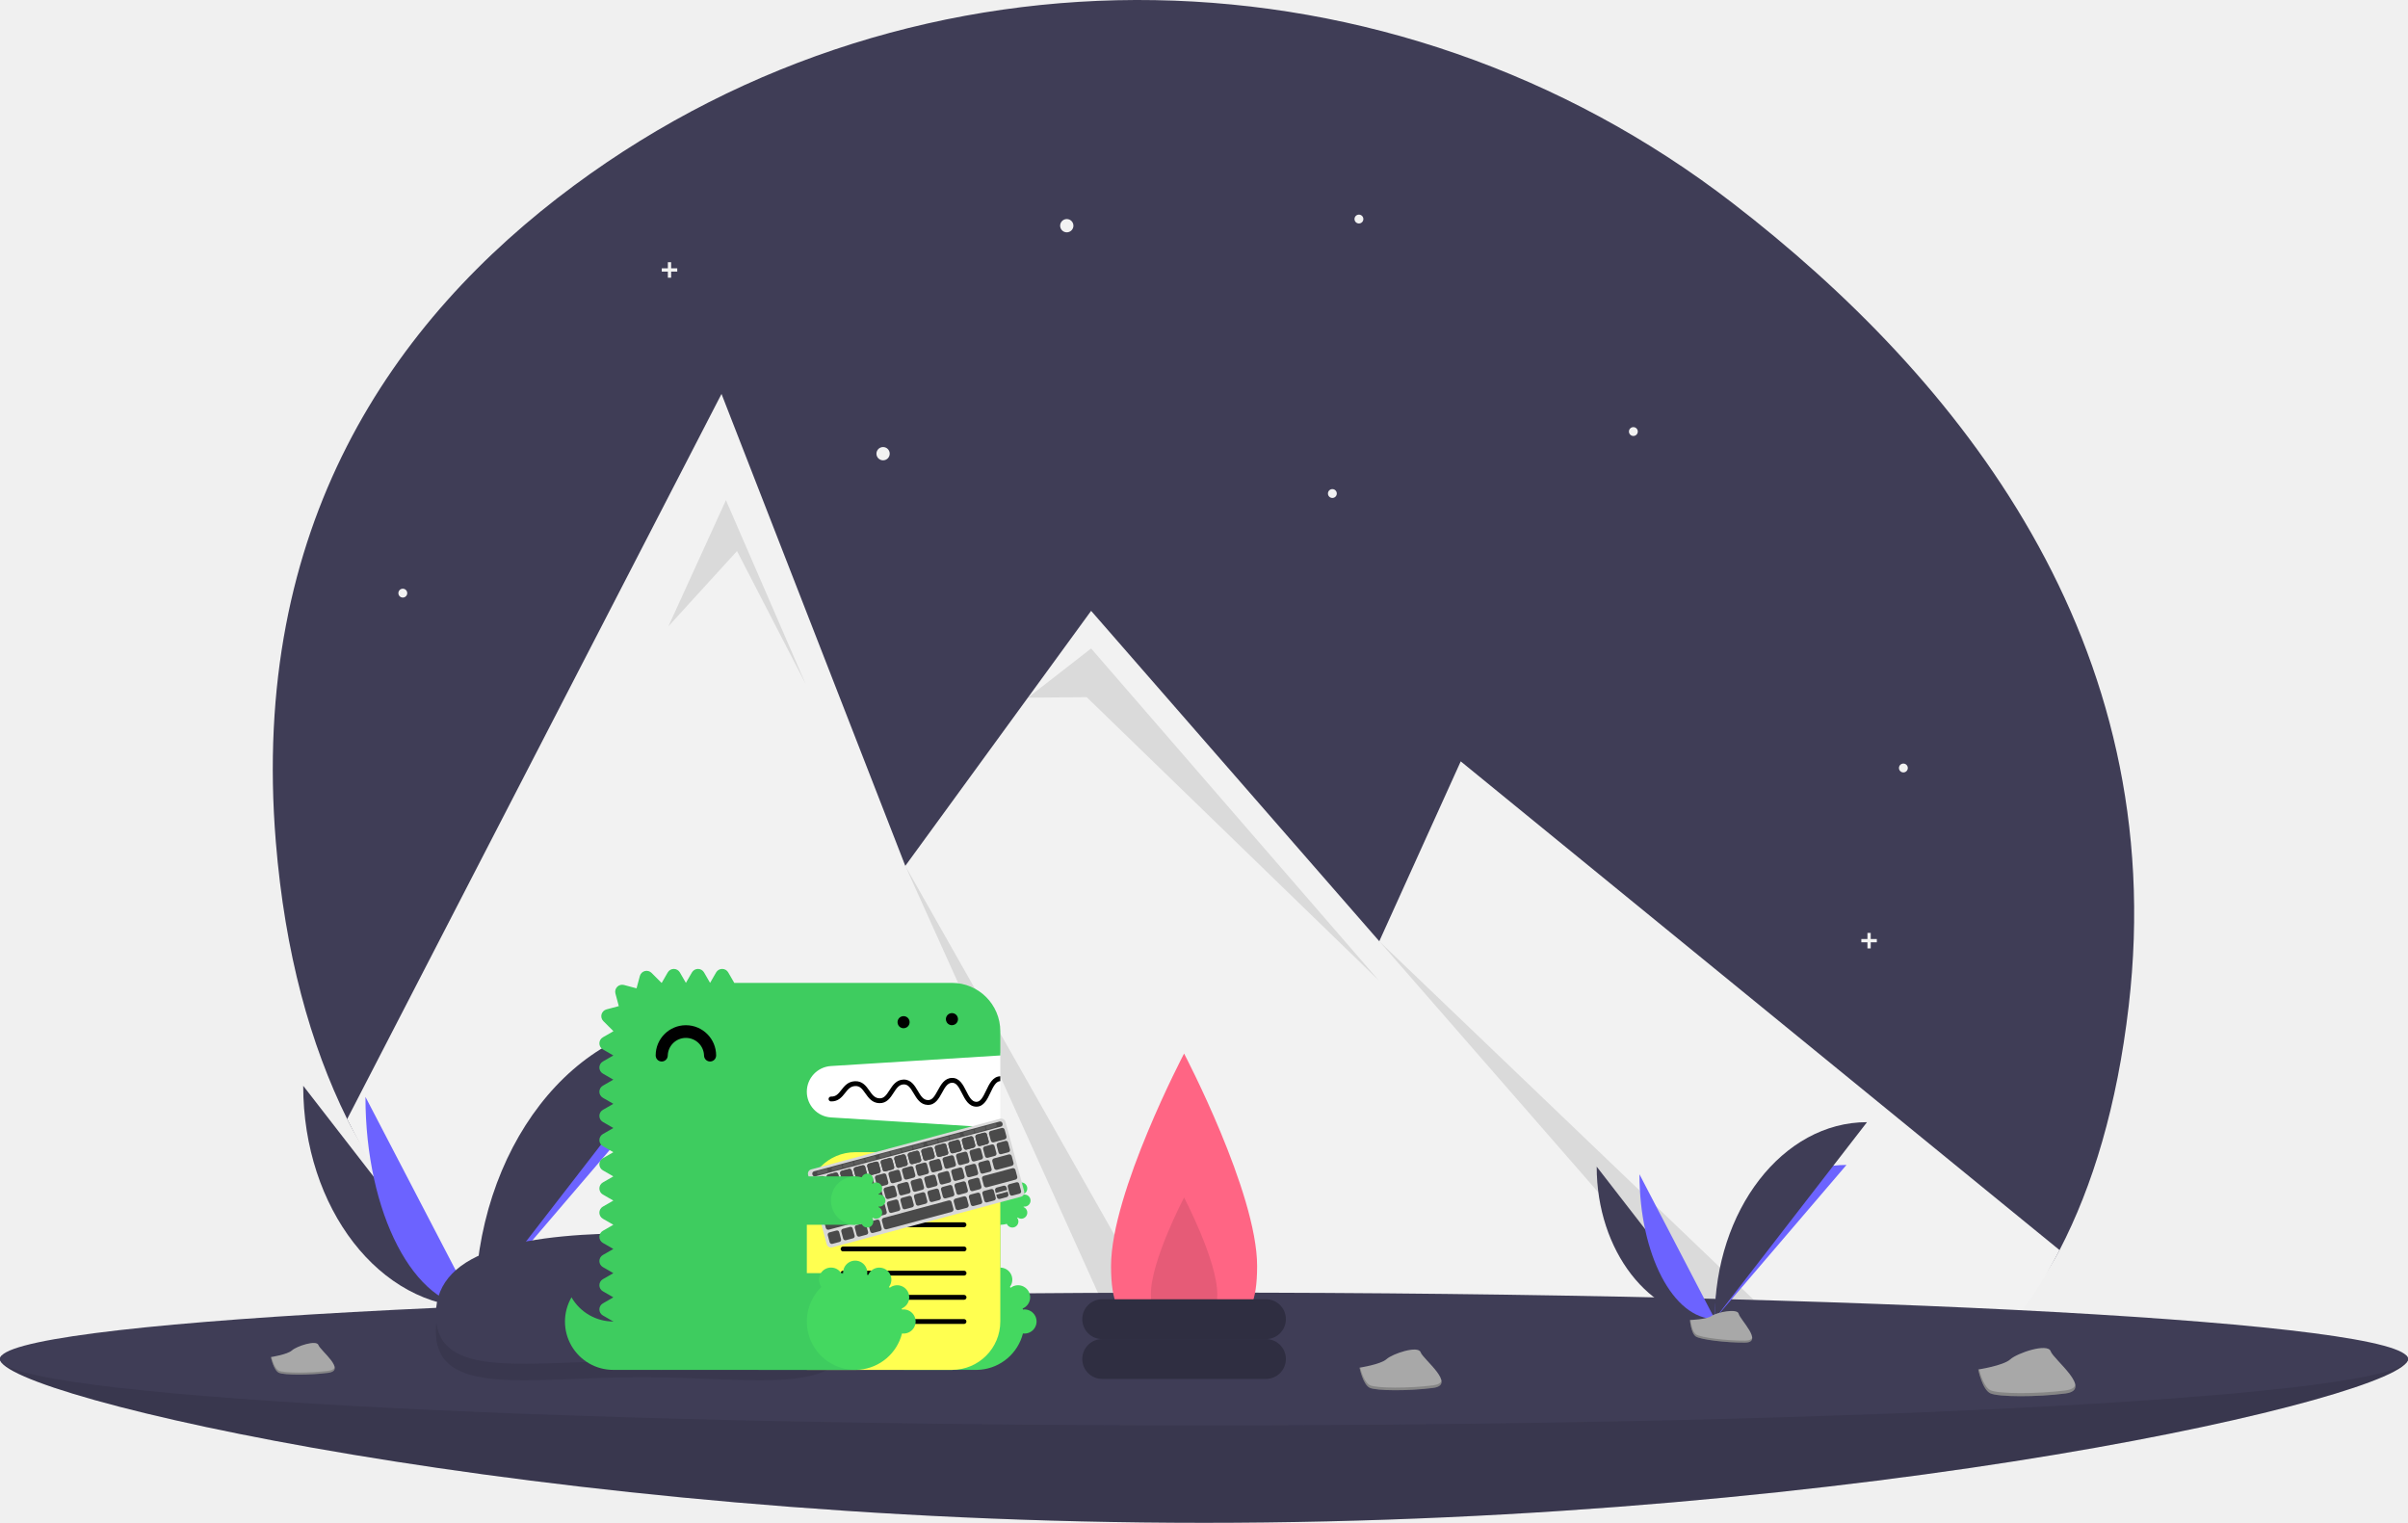
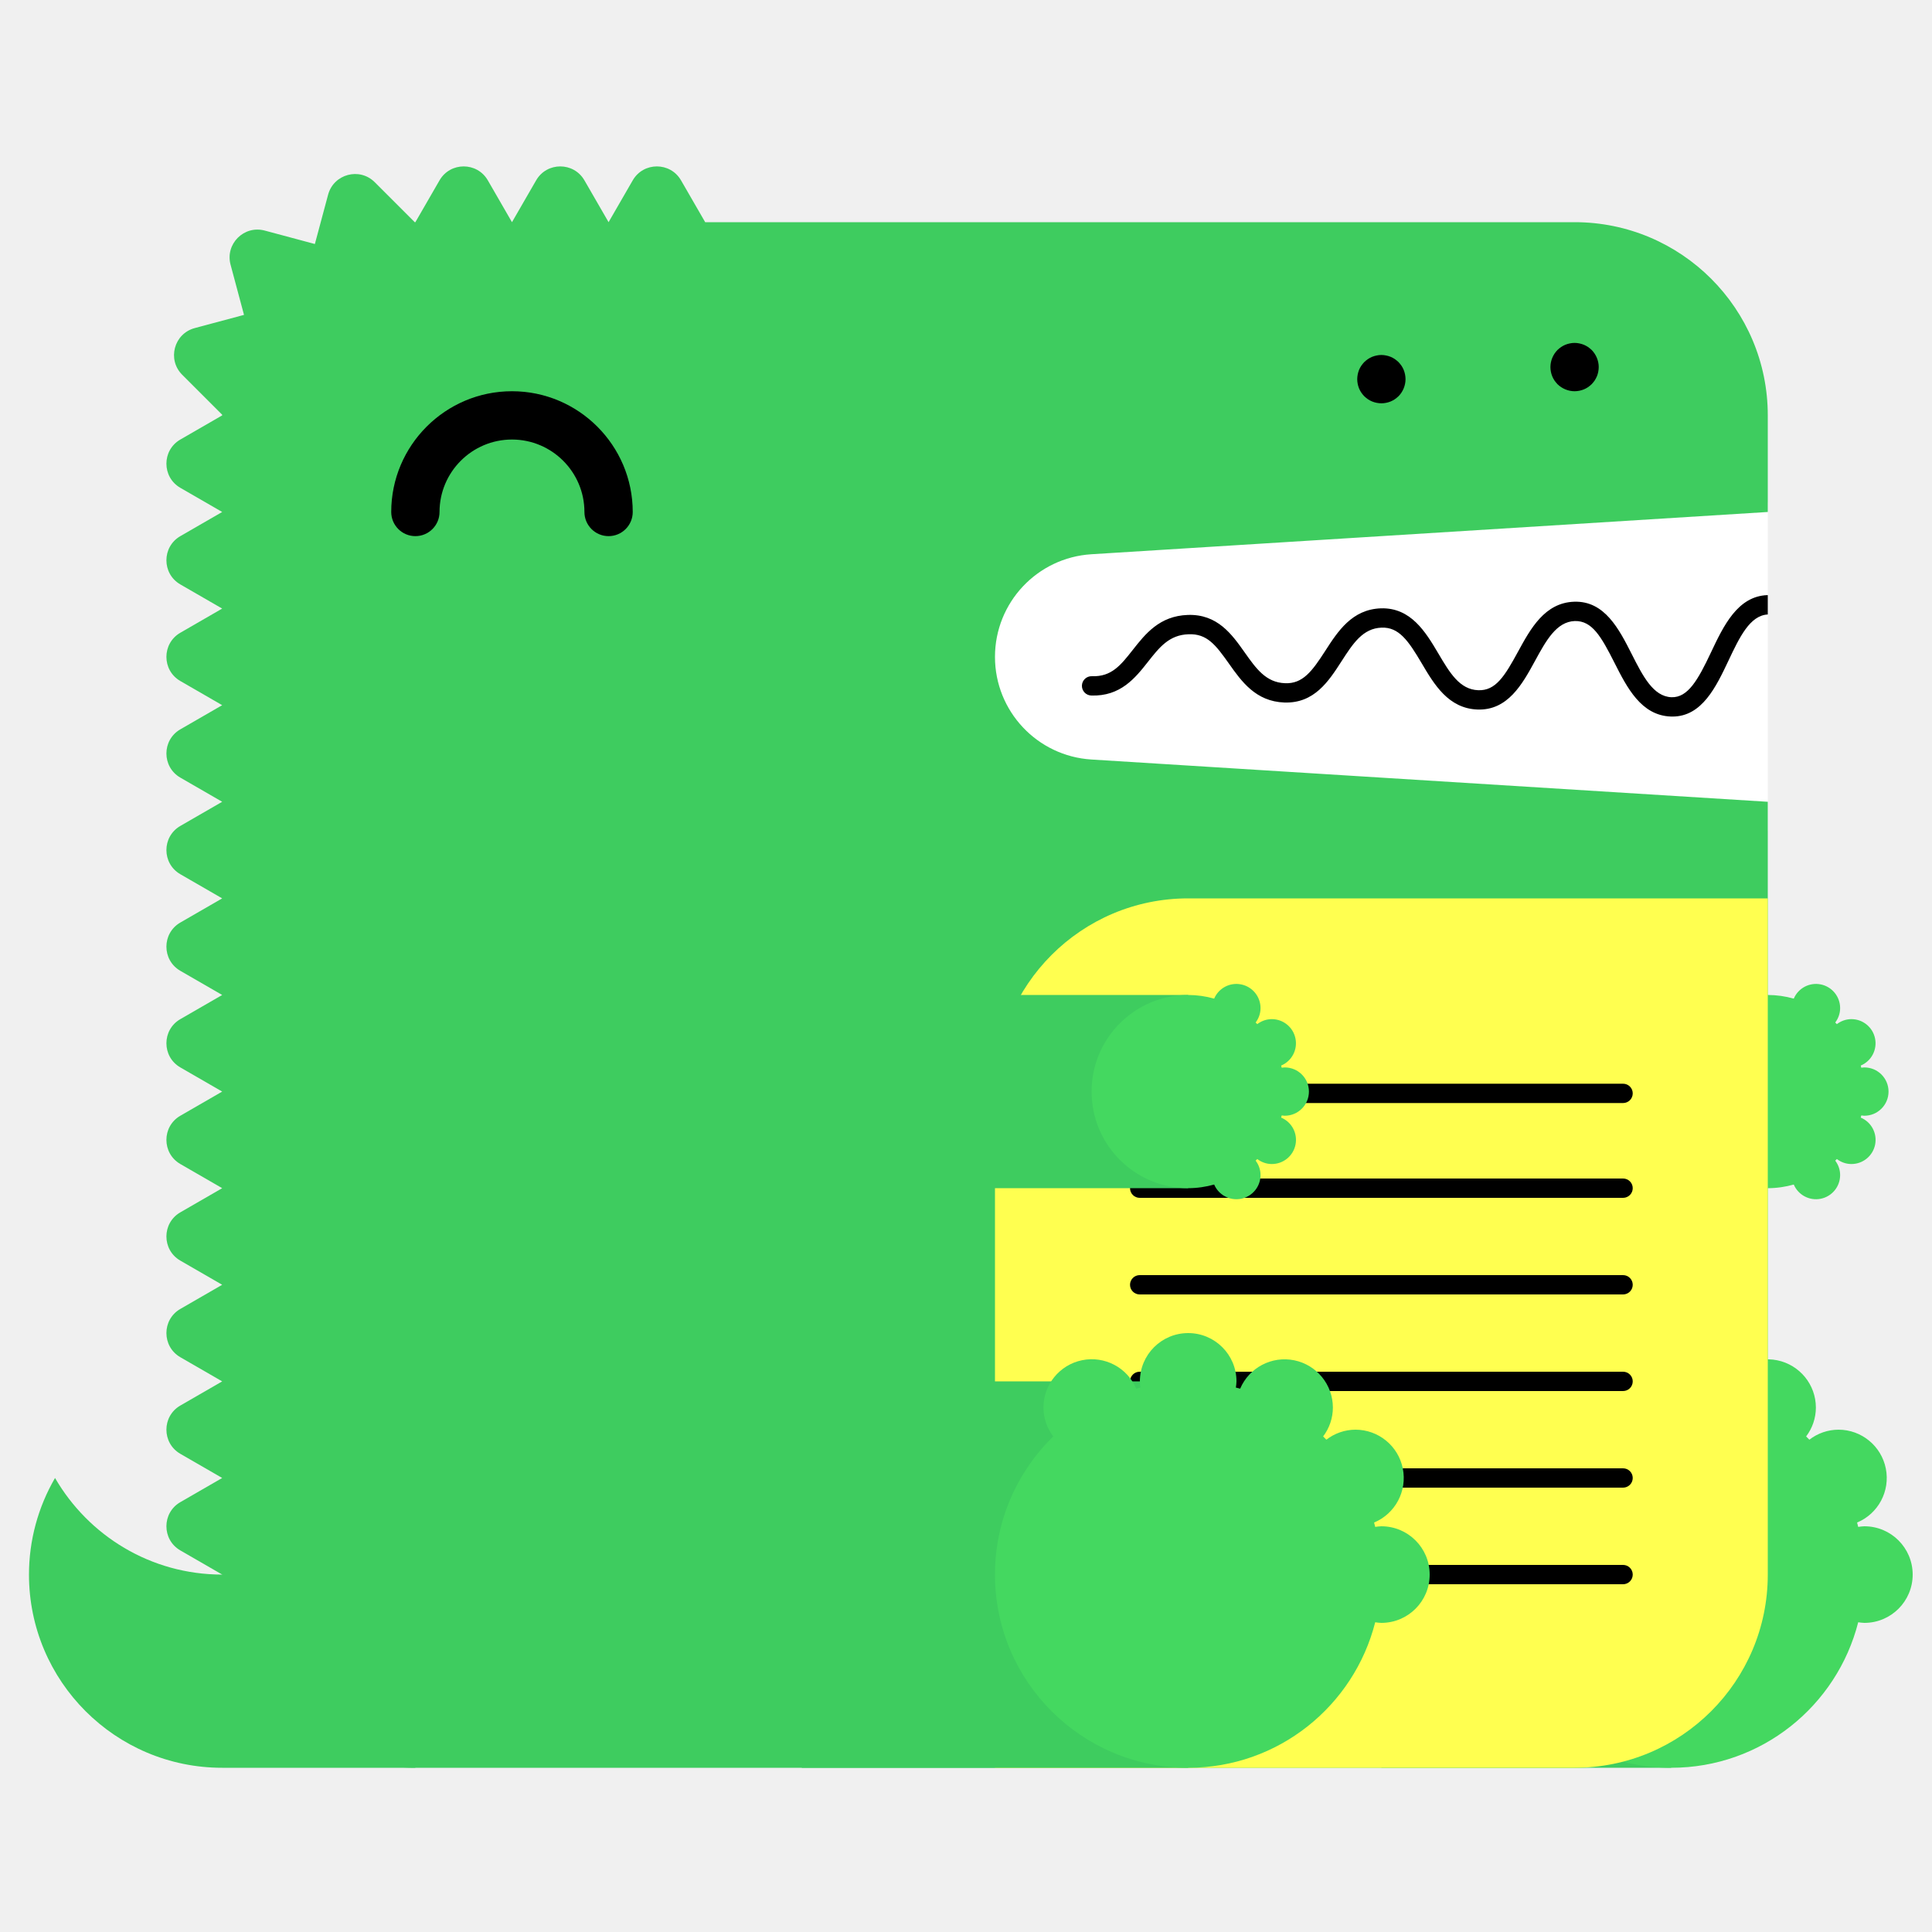
- <svg xmlns="http://www.w3.org/2000/svg" width="1088" height="687.962" viewBox="0 0 1088 687.962">
-   <g id="Group_12" data-name="Group 12" transform="translate(-57 -56)">
-     <g id="Group_11" data-name="Group 11" transform="translate(57 56)">
-       <path id="Path_83" data-name="Path 83" d="M1017.81,560.461c-5.27,45.15-16.22,81.4-31.25,110.31-20,38.52-54.21,54.04-84.77,70.28a193.275,193.275,0,0,1-27.46,11.94c-55.61,19.3-117.85,14.18-166.74,3.99a657.282,657.282,0,0,0-104.09-13.16q-14.97-.675-29.97-.67c-15.42.02-293.07,5.29-360.67-131.57-16.69-33.76-28.13-75-32.24-125.27-11.63-142.12,52.29-235.46,134.74-296.47,155.97-115.41,369.76-110.57,523.43,7.88C941.15,276.621,1036.99,396.031,1017.81,560.461Z" transform="translate(-56 -106.019)" fill="#3f3d56" />
-       <path id="Path_84" data-name="Path 84" d="M986.56,670.771c-20,38.52-47.21,64.04-77.77,80.28a193.272,193.272,0,0,1-27.46,11.94c-55.61,19.3-117.85,14.18-166.74,3.99a657.3,657.3,0,0,0-104.09-13.16q-14.97-.675-29.97-.67-23.13.03-46.25,1.72c-100.17,7.36-253.82-6.43-321.42-143.29L382,283.981,444.95,445.6l20.09,51.59,55.37-75.98L549,381.981l130.2,149.27,36.8-81.27L970.78,657.9l14.21,11.59Z" transform="translate(-56 -106.019)" fill="#f2f2f2" />
-       <path id="Path_85" data-name="Path 85" d="M302,282.962l26-57,36,83-31-60Z" opacity="0.1" />
-       <path id="Path_86" data-name="Path 86" d="M610.5,753.821q-14.97-.675-29.97-.67L465.04,497.191Z" transform="translate(-56 -106.019)" opacity="0.1" />
-       <path id="Path_87" data-name="Path 87" d="M464.411,315.191,493,292.962l130,150-132-128Z" opacity="0.1" />
-       <path id="Path_88" data-name="Path 88" d="M908.79,751.051a193.265,193.265,0,0,1-27.46,11.94L679.2,531.251Z" transform="translate(-56 -106.019)" opacity="0.1" />
-       <circle id="Ellipse_11" data-name="Ellipse 11" cx="3" cy="3" r="3" transform="translate(479 98.962)" fill="#f2f2f2" />
-       <circle id="Ellipse_12" data-name="Ellipse 12" cx="3" cy="3" r="3" transform="translate(396 201.962)" fill="#f2f2f2" />
-       <circle id="Ellipse_13" data-name="Ellipse 13" cx="2" cy="2" r="2" transform="translate(600 220.962)" fill="#f2f2f2" />
-       <circle id="Ellipse_14" data-name="Ellipse 14" cx="2" cy="2" r="2" transform="translate(180 265.962)" fill="#f2f2f2" />
-       <circle id="Ellipse_15" data-name="Ellipse 15" cx="2" cy="2" r="2" transform="translate(612 96.962)" fill="#f2f2f2" />
-       <circle id="Ellipse_16" data-name="Ellipse 16" cx="2" cy="2" r="2" transform="translate(736 192.962)" fill="#f2f2f2" />
-       <circle id="Ellipse_17" data-name="Ellipse 17" cx="2" cy="2" r="2" transform="translate(858 344.962)" fill="#f2f2f2" />
-       <path id="Path_89" data-name="Path 89" d="M306,121.222h-2.76v-2.76h-1.48v2.76H299V122.7h2.76v2.759h1.48V122.7H306Z" fill="#f2f2f2" />
-       <path id="Path_90" data-name="Path 90" d="M848,424.222h-2.76v-2.76h-1.48v2.76H841V425.7h2.76v2.759h1.48V425.7H848Z" fill="#f2f2f2" />
-       <path id="Path_91" data-name="Path 91" d="M1144,719.981c0,16.569-243.557,74-544,74s-544-57.431-544-74,243.557,14,544,14S1144,703.413,1144,719.981Z" transform="translate(-56 -106.019)" fill="#3f3d56" />
-       <path id="Path_92" data-name="Path 92" d="M1144,719.981c0,16.569-243.557,74-544,74s-544-57.431-544-74,243.557,14,544,14S1144,703.413,1144,719.981Z" transform="translate(-56 -106.019)" opacity="0.1" />
-       <ellipse id="Ellipse_18" data-name="Ellipse 18" cx="544" cy="30" rx="544" ry="30" transform="translate(0 583.962)" fill="#3f3d56" />
-       <path id="Path_93" data-name="Path 93" d="M624,677.981c0,33.137-14.775,24-33,24s-33,9.137-33-24,33-96,33-96S624,644.844,624,677.981Z" transform="translate(-56 -106.019)" fill="#ff6584" />
-       <path id="Path_94" data-name="Path 94" d="M606,690.66c0,15.062-6.716,10.909-15,10.909s-15,4.153-15-10.909,15-43.636,15-43.636S606,675.6,606,690.66Z" transform="translate(-56 -106.019)" opacity="0.1" />
-       <rect id="Rectangle_97" data-name="Rectangle 97" width="92" height="18" rx="9" transform="translate(489 604.962)" fill="#2f2e41" />
-       <rect id="Rectangle_98" data-name="Rectangle 98" width="92" height="18" rx="9" transform="translate(489 586.962)" fill="#2f2e41" />
-       <path id="Path_95" data-name="Path 95" d="M193,596.547c0,55.343,34.719,100.126,77.626,100.126" transform="translate(-56 -106.019)" fill="#3f3d56" />
-       <path id="Path_96" data-name="Path 96" d="M270.626,696.673c0-55.965,38.745-101.251,86.626-101.251" transform="translate(-56 -106.019)" fill="#6c63ff" />
-       <path id="Path_97" data-name="Path 97" d="M221.125,601.564c0,52.57,22.14,95.109,49.5,95.109" transform="translate(-56 -106.019)" fill="#6c63ff" />
-       <path id="Path_98" data-name="Path 98" d="M270.626,696.673c0-71.511,44.783-129.377,100.126-129.377" transform="translate(-56 -106.019)" fill="#3f3d56" />
-       <path id="Path_99" data-name="Path 99" d="M254.3,697.379s11.009-.339,14.326-2.7,16.934-5.183,17.757-1.395,16.544,18.844,4.115,18.945-28.879-1.936-32.19-3.953S254.3,697.379,254.3,697.379Z" transform="translate(-56 -106.019)" fill="#a8a8a8" />
-       <path id="Path_100" data-name="Path 100" d="M290.716,710.909c-12.429.1-28.879-1.936-32.19-3.953-2.522-1.536-3.527-7.048-3.863-9.591l-.368.014s.7,8.879,4.009,10.9,19.761,4.053,32.19,3.953c3.588-.029,4.827-1.305,4.759-3.2C294.755,710.174,293.386,710.887,290.716,710.909Z" transform="translate(-56 -106.019)" opacity="0.2" />
-       <path id="Path_101" data-name="Path 101" d="M777.429,633.081c0,38.029,23.857,68.8,53.341,68.8" transform="translate(-56 -106.019)" fill="#3f3d56" />
-       <path id="Path_102" data-name="Path 102" d="M830.769,701.882c0-38.456,26.623-69.575,59.525-69.575" transform="translate(-56 -106.019)" fill="#6c63ff" />
-       <path id="Path_103" data-name="Path 103" d="M796.755,636.528c0,36.124,15.213,65.354,34.014,65.354" transform="translate(-56 -106.019)" fill="#6c63ff" />
-       <path id="Path_104" data-name="Path 104" d="M830.769,701.882c0-49.139,30.773-88.9,68.8-88.9" transform="translate(-56 -106.019)" fill="#3f3d56" />
-       <path id="Path_105" data-name="Path 105" d="M819.548,702.367s7.565-.233,9.844-1.856,11.636-3.562,12.2-.958,11.368,12.949,2.828,13.018-19.844-1.33-22.119-2.716S819.548,702.367,819.548,702.367Z" transform="translate(-56 -106.019)" fill="#a8a8a8" />
-       <path id="Path_106" data-name="Path 106" d="M844.574,711.664c-8.54.069-19.844-1.33-22.119-2.716-1.733-1.056-2.423-4.843-2.654-6.59l-.253.01s.479,6.1,2.755,7.487,13.579,2.785,22.119,2.716c2.465-.02,3.317-.9,3.27-2.2C847.349,711.159,846.409,711.649,844.574,711.664Z" transform="translate(-56 -106.019)" opacity="0.2" />
-       <path id="Path_107" data-name="Path 107" d="M949.813,724.718s11.36-1.729,14.5-4.591,16.89-7.488,18.217-3.667,19.494,17.447,6.633,19.107-30.153,1.609-33.835-.065S949.813,724.718,949.813,724.718Z" transform="translate(-56 -106.019)" fill="#a8a8a8" />
-       <path id="Path_108" data-name="Path 108" d="M989.228,734.173c-12.86,1.659-30.153,1.609-33.835-.065-2.8-1.275-4.535-6.858-5.2-9.45l-.379.061s1.833,9.109,5.516,10.783,20.975,1.725,33.835.065c3.712-.479,4.836-1.956,4.529-3.906C993.319,732.907,991.991,733.817,989.228,734.173Z" transform="translate(-56 -106.019)" opacity="0.2" />
-       <path id="Path_109" data-name="Path 109" d="M670.26,723.9s9.587-1.459,12.237-3.875,14.255-6.32,15.374-3.095,16.452,14.725,5.6,16.125-25.448,1.358-28.555-.055S670.26,723.9,670.26,723.9Z" transform="translate(-56 -106.019)" fill="#a8a8a8" />
-       <path id="Path_110" data-name="Path 110" d="M703.524,731.875c-10.853,1.4-25.448,1.358-28.555-.055-2.367-1.076-3.827-5.788-4.39-7.976l-.32.051s1.547,7.687,4.655,9.1,17.7,1.456,28.555.055c3.133-.4,4.081-1.651,3.822-3.3C706.977,730.807,705.856,731.575,703.524,731.875Z" transform="translate(-56 -106.019)" opacity="0.2" />
-       <path id="Path_111" data-name="Path 111" d="M178.389,719.109s7.463-1.136,9.527-3.016,11.1-4.92,11.969-2.409,12.808,11.463,4.358,12.553-19.811,1.057-22.23-.043S178.389,719.109,178.389,719.109Z" transform="translate(-56 -106.019)" fill="#a8a8a8" />
-       <path id="Path_112" data-name="Path 112" d="M204.285,725.321c-8.449,1.09-19.811,1.057-22.23-.043-1.842-.838-2.979-4.506-3.417-6.209l-.249.04s1.2,5.984,3.624,7.085,13.781,1.133,22.23.043c2.439-.315,3.177-1.285,2.976-2.566C206.973,724.489,206.1,725.087,204.285,725.321Z" transform="translate(-56 -106.019)" opacity="0.2" />
-       <path id="Path_113" data-name="Path 113" d="M439.7,707.337c0,30.22-42.124,20.873-93.7,20.873s-93.074,9.347-93.074-20.873,42.118-36.793,93.694-36.793S439.7,677.117,439.7,707.337Z" transform="translate(-56 -106.019)" opacity="0.1" />
-       <path id="Path_114" data-name="Path 114" d="M439.7,699.9c0,30.22-42.124,20.873-93.7,20.873s-93.074,9.347-93.074-20.873S295.04,663.1,346.616,663.1,439.7,669.676,439.7,699.9Z" transform="translate(-56 -106.019)" fill="#3f3d56" />
-     </g>
-     <g id="docusaurus_keytar" transform="translate(312.271 493.733)">
-       <path id="Path_40" data-name="Path 40" d="M99,52h91.791V89.153H99Z" transform="translate(5.904 -14.001)" fill="#fff" fill-rule="evenodd" />
-       <path id="Path_41" data-name="Path 41" d="M24.855,163.927A21.828,21.828,0,0,1,5.947,153a21.829,21.829,0,0,0,18.908,32.782H46.71V163.927Z" transform="translate(-3 -4.634)" fill="#3ecc5f" fill-rule="evenodd" />
-       <path id="Path_42" data-name="Path 42" d="M121.861,61.1l76.514-4.782V45.39A21.854,21.854,0,0,0,176.52,23.535H78.173L75.441,18.8a3.154,3.154,0,0,0-5.464,0l-2.732,4.732L64.513,18.8a3.154,3.154,0,0,0-5.464,0l-2.732,4.732L53.586,18.8a3.154,3.154,0,0,0-5.464,0L45.39,23.535c-.024,0-.046,0-.071,0l-4.526-4.525a3.153,3.153,0,0,0-5.276,1.414l-1.5,5.577-5.674-1.521a3.154,3.154,0,0,0-3.863,3.864L26,34.023l-5.575,1.494a3.155,3.155,0,0,0-1.416,5.278l4.526,4.526c0,.023,0,.046,0,.07L18.8,48.122a3.154,3.154,0,0,0,0,5.464l4.732,2.732L18.8,59.05a3.154,3.154,0,0,0,0,5.464l4.732,2.732L18.8,69.977a3.154,3.154,0,0,0,0,5.464l4.732,2.732L18.8,80.9a3.154,3.154,0,0,0,0,5.464L23.535,89.1,18.8,91.832a3.154,3.154,0,0,0,0,5.464l4.732,2.732L18.8,102.76a3.154,3.154,0,0,0,0,5.464l4.732,2.732L18.8,113.687a3.154,3.154,0,0,0,0,5.464l4.732,2.732L18.8,124.615a3.154,3.154,0,0,0,0,5.464l4.732,2.732L18.8,135.542a3.154,3.154,0,0,0,0,5.464l4.732,2.732L18.8,146.469a3.154,3.154,0,0,0,0,5.464l4.732,2.732L18.8,157.4a3.154,3.154,0,0,0,0,5.464l4.732,2.732L18.8,168.324a3.154,3.154,0,0,0,0,5.464l4.732,2.732A21.854,21.854,0,0,0,45.39,198.375H176.52a21.854,21.854,0,0,0,21.855-21.855V89.1l-76.514-4.782a11.632,11.632,0,0,1,0-23.219" transform="translate(-1.681 -17.226)" fill="#3ecc5f" fill-rule="evenodd" />
-       <path id="Path_43" data-name="Path 43" d="M143,186.71h32.782V143H143Z" transform="translate(9.984 -5.561)" fill="#3ecc5f" fill-rule="evenodd" />
-       <path id="Path_44" data-name="Path 44" d="M196.71,159.855a5.438,5.438,0,0,0-.7.07c-.042-.164-.081-.329-.127-.493a5.457,5.457,0,1,0-5.4-9.372q-.181-.185-.366-.367a5.454,5.454,0,1,0-9.384-5.4c-.162-.046-.325-.084-.486-.126a5.467,5.467,0,1,0-10.788,0c-.162.042-.325.08-.486.126a5.457,5.457,0,1,0-9.384,5.4,21.843,21.843,0,1,0,36.421,21.02,5.452,5.452,0,1,0,.7-10.858" transform="translate(10.912 -6.025)" fill="#44d860" fill-rule="evenodd" />
-       <path id="Path_45" data-name="Path 45" d="M153,124.855h32.782V103H153Z" transform="translate(10.912 -9.271)" fill="#3ecc5f" fill-rule="evenodd" />
-       <path id="Path_46" data-name="Path 46" d="M194.855,116.765a2.732,2.732,0,1,0,0-5.464,2.811,2.811,0,0,0-.349.035c-.022-.082-.04-.164-.063-.246a2.733,2.733,0,0,0-1.052-5.253,2.7,2.7,0,0,0-1.648.566q-.09-.093-.184-.184a2.7,2.7,0,0,0,.553-1.633,2.732,2.732,0,0,0-5.245-1.07,10.928,10.928,0,1,0,0,21.031,2.732,2.732,0,0,0,5.245-1.07,2.7,2.7,0,0,0-.553-1.633q.093-.09.184-.184a2.7,2.7,0,0,0,1.648.566,2.732,2.732,0,0,0,1.052-5.253c.023-.081.042-.164.063-.246a2.814,2.814,0,0,0,.349.035" transform="translate(12.767 -9.377)" fill="#44d860" fill-rule="evenodd" />
-       <path id="Path_47" data-name="Path 47" d="M65.087,56.891a2.732,2.732,0,0,1-2.732-2.732,8.2,8.2,0,0,0-16.391,0,2.732,2.732,0,0,1-5.464,0,13.659,13.659,0,0,1,27.319,0,2.732,2.732,0,0,1-2.732,2.732" transform="translate(0.478 -15.068)" fill-rule="evenodd" />
-       <path id="Path_48" data-name="Path 48" d="M103,191.347h65.565a21.854,21.854,0,0,0,21.855-21.855V93H124.855A21.854,21.854,0,0,0,103,114.855Z" transform="translate(6.275 -10.199)" fill="#ffff50" fill-rule="evenodd" />
-       <path id="Path_49" data-name="Path 49" d="M173.216,129.787H118.535a1.093,1.093,0,1,1,0-2.185h54.681a1.093,1.093,0,0,1,0,2.185m0,21.855H118.535a1.093,1.093,0,1,1,0-2.186h54.681a1.093,1.093,0,0,1,0,2.186m0,21.855H118.535a1.093,1.093,0,1,1,0-2.185h54.681a1.093,1.093,0,0,1,0,2.185m0-54.434H118.535a1.093,1.093,0,1,1,0-2.185h54.681a1.093,1.093,0,0,1,0,2.185m0,21.652H118.535a1.093,1.093,0,1,1,0-2.186h54.681a1.093,1.093,0,0,1,0,2.186m0,21.855H118.535a1.093,1.093,0,1,1,0-2.186h54.681a1.093,1.093,0,0,1,0,2.186M189.585,61.611c-.013,0-.024-.007-.037-.005-3.377.115-4.974,3.492-6.384,6.472-1.471,3.114-2.608,5.139-4.473,5.078-2.064-.074-3.244-2.406-4.494-4.874-1.436-2.835-3.075-6.049-6.516-5.929-3.329.114-4.932,3.053-6.346,5.646-1.5,2.762-2.529,4.442-4.5,4.364-2.106-.076-3.225-1.972-4.52-4.167-1.444-2.443-3.112-5.191-6.487-5.1-3.272.113-4.879,2.606-6.3,4.808-1.5,2.328-2.552,3.746-4.551,3.662-2.156-.076-3.27-1.65-4.558-3.472-1.447-2.047-3.077-4.363-6.442-4.251-3.2.109-4.807,2.153-6.224,3.954-1.346,1.709-2.4,3.062-4.621,2.977a1.093,1.093,0,0,0-.079,2.186c3.3.11,4.967-1.967,6.417-3.81,1.286-1.635,2.4-3.045,4.582-3.12,2.1-.09,3.091,1.218,4.584,3.327,1.417,2,3.026,4.277,6.263,4.394,3.391.114,5.022-2.42,6.467-4.663,1.292-2,2.406-3.734,4.535-3.807,1.959-.073,3.026,1.475,4.529,4.022,1.417,2.4,3.023,5.121,6.324,5.241,3.415.118,5.064-2.863,6.5-5.5,1.245-2.282,2.419-4.437,4.5-4.509,1.959-.046,2.981,1.743,4.492,4.732,1.412,2.79,3.013,5.95,6.365,6.071l.185,0c3.348,0,4.937-3.36,6.343-6.331,1.245-2.634,2.423-5.114,4.444-5.216Z" transform="translate(7.109 -13.11)" fill-rule="evenodd" />
-       <path id="Path_50" data-name="Path 50" d="M83,186.71h43.71V143H83Z" transform="translate(4.42 -5.561)" fill="#3ecc5f" fill-rule="evenodd" />
-       <g id="Group_8" data-name="Group 8" transform="matrix(0.966, -0.259, 0.259, 0.966, 109.327, 91.085)">
-         <rect id="Rectangle_3" data-name="Rectangle 3" width="92.361" height="36.462" rx="2" transform="translate(0 0)" fill="#d8d8d8" />
-         <g id="Group_2" data-name="Group 2" transform="translate(1.531 23.03)">
-           <rect id="Rectangle_4" data-name="Rectangle 4" width="5.336" height="5.336" rx="1" transform="translate(16.797 0)" fill="#4a4a4a" />
-           <rect id="Rectangle_5" data-name="Rectangle 5" width="5.336" height="5.336" rx="1" transform="translate(23.12 0)" fill="#4a4a4a" />
-           <rect id="Rectangle_6" data-name="Rectangle 6" width="5.336" height="5.336" rx="1" transform="translate(29.444 0)" fill="#4a4a4a" />
-           <rect id="Rectangle_7" data-name="Rectangle 7" width="5.336" height="5.336" rx="1" transform="translate(35.768 0)" fill="#4a4a4a" />
-           <rect id="Rectangle_8" data-name="Rectangle 8" width="5.336" height="5.336" rx="1" transform="translate(42.091 0)" fill="#4a4a4a" />
-           <rect id="Rectangle_9" data-name="Rectangle 9" width="5.336" height="5.336" rx="1" transform="translate(48.415 0)" fill="#4a4a4a" />
-           <rect id="Rectangle_10" data-name="Rectangle 10" width="5.336" height="5.336" rx="1" transform="translate(54.739 0)" fill="#4a4a4a" />
-           <rect id="Rectangle_11" data-name="Rectangle 11" width="5.336" height="5.336" rx="1" transform="translate(61.063 0)" fill="#4a4a4a" />
-           <rect id="Rectangle_12" data-name="Rectangle 12" width="5.336" height="5.336" rx="1" transform="translate(67.386 0)" fill="#4a4a4a" />
-           <path id="Path_51" data-name="Path 51" d="M1.093,0H14.518a1.093,1.093,0,0,1,1.093,1.093V4.243a1.093,1.093,0,0,1-1.093,1.093H1.093A1.093,1.093,0,0,1,0,4.243V1.093A1.093,1.093,0,0,1,1.093,0ZM75,0H88.426a1.093,1.093,0,0,1,1.093,1.093V4.243a1.093,1.093,0,0,1-1.093,1.093H75a1.093,1.093,0,0,1-1.093-1.093V1.093A1.093,1.093,0,0,1,75,0Z" transform="translate(0 0)" fill="#4a4a4a" fill-rule="evenodd" />
-         </g>
-         <g id="Group_3" data-name="Group 3" transform="translate(1.531 10.261)">
-           <path id="Path_52" data-name="Path 52" d="M1.093,0H6.218A1.093,1.093,0,0,1,7.31,1.093V4.242A1.093,1.093,0,0,1,6.218,5.335H1.093A1.093,1.093,0,0,1,0,4.242V1.093A1.093,1.093,0,0,1,1.093,0Z" transform="translate(0 0)" fill="#4a4a4a" fill-rule="evenodd" />
-           <rect id="Rectangle_13" data-name="Rectangle 13" width="5.336" height="5.336" rx="1" transform="translate(8.299 0)" fill="#4a4a4a" />
-           <rect id="Rectangle_14" data-name="Rectangle 14" width="5.336" height="5.336" rx="1" transform="translate(14.623 0)" fill="#4a4a4a" />
-           <rect id="Rectangle_15" data-name="Rectangle 15" width="5.336" height="5.336" rx="1" transform="translate(20.947 0)" fill="#4a4a4a" />
-           <rect id="Rectangle_16" data-name="Rectangle 16" width="5.336" height="5.336" rx="1" transform="translate(27.271 0)" fill="#4a4a4a" />
-           <rect id="Rectangle_17" data-name="Rectangle 17" width="5.336" height="5.336" rx="1" transform="translate(33.594 0)" fill="#4a4a4a" />
-           <rect id="Rectangle_18" data-name="Rectangle 18" width="5.336" height="5.336" rx="1" transform="translate(39.918 0)" fill="#4a4a4a" />
-           <rect id="Rectangle_19" data-name="Rectangle 19" width="5.336" height="5.336" rx="1" transform="translate(46.242 0)" fill="#4a4a4a" />
-           <rect id="Rectangle_20" data-name="Rectangle 20" width="5.336" height="5.336" rx="1" transform="translate(52.565 0)" fill="#4a4a4a" />
-           <rect id="Rectangle_21" data-name="Rectangle 21" width="5.336" height="5.336" rx="1" transform="translate(58.888 0)" fill="#4a4a4a" />
-           <rect id="Rectangle_22" data-name="Rectangle 22" width="5.336" height="5.336" rx="1" transform="translate(65.212 0)" fill="#4a4a4a" />
-           <rect id="Rectangle_23" data-name="Rectangle 23" width="5.336" height="5.336" rx="1" transform="translate(71.536 0)" fill="#4a4a4a" />
-           <rect id="Rectangle_24" data-name="Rectangle 24" width="5.336" height="5.336" rx="1" transform="translate(77.859 0)" fill="#4a4a4a" />
-           <rect id="Rectangle_25" data-name="Rectangle 25" width="5.336" height="5.336" rx="1" transform="translate(84.183 0)" fill="#4a4a4a" />
-         </g>
-         <g id="Group_4" data-name="Group 4" transform="translate(91.05 9.546) rotate(180)">
-           <path id="Path_53" data-name="Path 53" d="M1.093,0H6.219A1.093,1.093,0,0,1,7.312,1.093v3.15A1.093,1.093,0,0,1,6.219,5.336H1.093A1.093,1.093,0,0,1,0,4.243V1.093A1.093,1.093,0,0,1,1.093,0Z" transform="translate(0 0)" fill="#4a4a4a" fill-rule="evenodd" />
-           <rect id="Rectangle_26" data-name="Rectangle 26" width="5.336" height="5.336" rx="1" transform="translate(8.299 0)" fill="#4a4a4a" />
-           <rect id="Rectangle_27" data-name="Rectangle 27" width="5.336" height="5.336" rx="1" transform="translate(14.623 0)" fill="#4a4a4a" />
-           <rect id="Rectangle_28" data-name="Rectangle 28" width="5.336" height="5.336" rx="1" transform="translate(20.947 0)" fill="#4a4a4a" />
-           <rect id="Rectangle_29" data-name="Rectangle 29" width="5.336" height="5.336" rx="1" transform="translate(27.271 0)" fill="#4a4a4a" />
-           <rect id="Rectangle_30" data-name="Rectangle 30" width="5.336" height="5.336" rx="1" transform="translate(33.594 0)" fill="#4a4a4a" />
-           <rect id="Rectangle_31" data-name="Rectangle 31" width="5.336" height="5.336" rx="1" transform="translate(39.918 0)" fill="#4a4a4a" />
-           <rect id="Rectangle_32" data-name="Rectangle 32" width="5.336" height="5.336" rx="1" transform="translate(46.242 0)" fill="#4a4a4a" />
-           <rect id="Rectangle_33" data-name="Rectangle 33" width="5.336" height="5.336" rx="1" transform="translate(52.565 0)" fill="#4a4a4a" />
-           <rect id="Rectangle_34" data-name="Rectangle 34" width="5.336" height="5.336" rx="1" transform="translate(58.889 0)" fill="#4a4a4a" />
-           <rect id="Rectangle_35" data-name="Rectangle 35" width="5.336" height="5.336" rx="1" transform="translate(65.213 0)" fill="#4a4a4a" />
-           <rect id="Rectangle_36" data-name="Rectangle 36" width="5.336" height="5.336" rx="1" transform="translate(71.537 0)" fill="#4a4a4a" />
-           <rect id="Rectangle_37" data-name="Rectangle 37" width="5.336" height="5.336" rx="1" transform="translate(77.86 0)" fill="#4a4a4a" />
-           <rect id="Rectangle_38" data-name="Rectangle 38" width="5.336" height="5.336" rx="1" transform="translate(84.183 0)" fill="#4a4a4a" />
-           <rect id="Rectangle_39" data-name="Rectangle 39" width="5.336" height="5.336" rx="1" transform="translate(8.299 0)" fill="#4a4a4a" />
-           <rect id="Rectangle_40" data-name="Rectangle 40" width="5.336" height="5.336" rx="1" transform="translate(14.623 0)" fill="#4a4a4a" />
-           <rect id="Rectangle_41" data-name="Rectangle 41" width="5.336" height="5.336" rx="1" transform="translate(20.947 0)" fill="#4a4a4a" />
-           <rect id="Rectangle_42" data-name="Rectangle 42" width="5.336" height="5.336" rx="1" transform="translate(27.271 0)" fill="#4a4a4a" />
-           <rect id="Rectangle_43" data-name="Rectangle 43" width="5.336" height="5.336" rx="1" transform="translate(33.594 0)" fill="#4a4a4a" />
-           <rect id="Rectangle_44" data-name="Rectangle 44" width="5.336" height="5.336" rx="1" transform="translate(39.918 0)" fill="#4a4a4a" />
-           <rect id="Rectangle_45" data-name="Rectangle 45" width="5.336" height="5.336" rx="1" transform="translate(46.242 0)" fill="#4a4a4a" />
-           <rect id="Rectangle_46" data-name="Rectangle 46" width="5.336" height="5.336" rx="1" transform="translate(52.565 0)" fill="#4a4a4a" />
-           <rect id="Rectangle_47" data-name="Rectangle 47" width="5.336" height="5.336" rx="1" transform="translate(58.889 0)" fill="#4a4a4a" />
-           <rect id="Rectangle_48" data-name="Rectangle 48" width="5.336" height="5.336" rx="1" transform="translate(65.213 0)" fill="#4a4a4a" />
-           <rect id="Rectangle_49" data-name="Rectangle 49" width="5.336" height="5.336" rx="1" transform="translate(71.537 0)" fill="#4a4a4a" />
-           <rect id="Rectangle_50" data-name="Rectangle 50" width="5.336" height="5.336" rx="1" transform="translate(77.86 0)" fill="#4a4a4a" />
-           <rect id="Rectangle_51" data-name="Rectangle 51" width="5.336" height="5.336" rx="1" transform="translate(84.183 0)" fill="#4a4a4a" />
-         </g>
-         <g id="Group_6" data-name="Group 6" transform="translate(1.531 16.584)">
-           <path id="Path_54" data-name="Path 54" d="M1.093,0h7.3A1.093,1.093,0,0,1,9.485,1.093v3.15A1.093,1.093,0,0,1,8.392,5.336h-7.3A1.093,1.093,0,0,1,0,4.243V1.094A1.093,1.093,0,0,1,1.093,0Z" transform="translate(0 0)" fill="#4a4a4a" fill-rule="evenodd" />
-           <g id="Group_5" data-name="Group 5" transform="translate(10.671 0)">
-             <rect id="Rectangle_52" data-name="Rectangle 52" width="5.336" height="5.336" rx="1" fill="#4a4a4a" />
-             <rect id="Rectangle_53" data-name="Rectangle 53" width="5.336" height="5.336" rx="1" transform="translate(6.324 0)" fill="#4a4a4a" />
-             <rect id="Rectangle_54" data-name="Rectangle 54" width="5.336" height="5.336" rx="1" transform="translate(12.647 0)" fill="#4a4a4a" />
-             <rect id="Rectangle_55" data-name="Rectangle 55" width="5.336" height="5.336" rx="1" transform="translate(18.971 0)" fill="#4a4a4a" />
-             <rect id="Rectangle_56" data-name="Rectangle 56" width="5.336" height="5.336" rx="1" transform="translate(25.295 0)" fill="#4a4a4a" />
-             <rect id="Rectangle_57" data-name="Rectangle 57" width="5.336" height="5.336" rx="1" transform="translate(31.619 0)" fill="#4a4a4a" />
-             <rect id="Rectangle_58" data-name="Rectangle 58" width="5.336" height="5.336" rx="1" transform="translate(37.942 0)" fill="#4a4a4a" />
-             <rect id="Rectangle_59" data-name="Rectangle 59" width="5.336" height="5.336" rx="1" transform="translate(44.265 0)" fill="#4a4a4a" />
-             <rect id="Rectangle_60" data-name="Rectangle 60" width="5.336" height="5.336" rx="1" transform="translate(50.589 0)" fill="#4a4a4a" />
-             <rect id="Rectangle_61" data-name="Rectangle 61" width="5.336" height="5.336" rx="1" transform="translate(56.912 0)" fill="#4a4a4a" />
-             <rect id="Rectangle_62" data-name="Rectangle 62" width="5.336" height="5.336" rx="1" transform="translate(63.236 0)" fill="#4a4a4a" />
-           </g>
-           <path id="Path_55" data-name="Path 55" d="M1.094,0H8A1.093,1.093,0,0,1,9.091,1.093v3.15A1.093,1.093,0,0,1,8,5.336H1.093A1.093,1.093,0,0,1,0,4.243V1.094A1.093,1.093,0,0,1,1.093,0Z" transform="translate(80.428 0)" fill="#4a4a4a" fill-rule="evenodd" />
-         </g>
-         <g id="Group_7" data-name="Group 7" transform="translate(1.531 29.627)">
-           <rect id="Rectangle_63" data-name="Rectangle 63" width="5.336" height="5.336" rx="1" transform="translate(0 0)" fill="#4a4a4a" />
-           <rect id="Rectangle_64" data-name="Rectangle 64" width="5.336" height="5.336" rx="1" transform="translate(6.324 0)" fill="#4a4a4a" />
-           <rect id="Rectangle_65" data-name="Rectangle 65" width="5.336" height="5.336" rx="1" transform="translate(12.647 0)" fill="#4a4a4a" />
-           <rect id="Rectangle_66" data-name="Rectangle 66" width="5.336" height="5.336" rx="1" transform="translate(18.971 0)" fill="#4a4a4a" />
-           <path id="Path_56" data-name="Path 56" d="M1.093,0H31.515a1.093,1.093,0,0,1,1.093,1.093V4.244a1.093,1.093,0,0,1-1.093,1.093H1.093A1.093,1.093,0,0,1,0,4.244V1.093A1.093,1.093,0,0,1,1.093,0ZM34.687,0h3.942a1.093,1.093,0,0,1,1.093,1.093V4.244a1.093,1.093,0,0,1-1.093,1.093H34.687a1.093,1.093,0,0,1-1.093-1.093V1.093A1.093,1.093,0,0,1,34.687,0Z" transform="translate(25.294 0)" fill="#4a4a4a" fill-rule="evenodd" />
-           <rect id="Rectangle_67" data-name="Rectangle 67" width="5.336" height="5.336" rx="1" transform="translate(66.003 0)" fill="#4a4a4a" />
-           <rect id="Rectangle_68" data-name="Rectangle 68" width="5.336" height="5.336" rx="1" transform="translate(72.327 0)" fill="#4a4a4a" />
-           <rect id="Rectangle_69" data-name="Rectangle 69" width="5.336" height="5.336" rx="1" transform="translate(84.183 0)" fill="#4a4a4a" />
-           <path id="Path_57" data-name="Path 57" d="M5.336,0V1.18A1.093,1.093,0,0,1,4.243,2.273H1.093A1.093,1.093,0,0,1,0,1.18V0Z" transform="translate(83.59 2.273) rotate(180)" fill="#4a4a4a" />
-           <path id="Path_58" data-name="Path 58" d="M5.336,0V1.18A1.093,1.093,0,0,1,4.243,2.273H1.093A1.093,1.093,0,0,1,0,1.18V0Z" transform="translate(78.255 3.063)" fill="#4a4a4a" />
-         </g>
-         <rect id="Rectangle_70" data-name="Rectangle 70" width="88.927" height="2.371" rx="1.085" transform="translate(1.925 1.17)" fill="#4a4a4a" />
-         <rect id="Rectangle_71" data-name="Rectangle 71" width="4.986" height="1.581" rx="0.723" transform="translate(4.1 1.566)" fill="#d8d8d8" opacity="0.136" />
-         <rect id="Rectangle_72" data-name="Rectangle 72" width="4.986" height="1.581" rx="0.723" transform="translate(10.923 1.566)" fill="#d8d8d8" opacity="0.136" />
-         <rect id="Rectangle_73" data-name="Rectangle 73" width="4.986" height="1.581" rx="0.723" transform="translate(16.173 1.566)" fill="#d8d8d8" opacity="0.136" />
-         <rect id="Rectangle_74" data-name="Rectangle 74" width="4.986" height="1.581" rx="0.723" transform="translate(21.421 1.566)" fill="#d8d8d8" opacity="0.136" />
-         <rect id="Rectangle_75" data-name="Rectangle 75" width="4.986" height="1.581" rx="0.723" transform="translate(26.671 1.566)" fill="#d8d8d8" opacity="0.136" />
-         <rect id="Rectangle_76" data-name="Rectangle 76" width="4.986" height="1.581" rx="0.723" transform="translate(33.232 1.566)" fill="#d8d8d8" opacity="0.136" />
-         <rect id="Rectangle_77" data-name="Rectangle 77" width="4.986" height="1.581" rx="0.723" transform="translate(38.48 1.566)" fill="#d8d8d8" opacity="0.136" />
-         <rect id="Rectangle_78" data-name="Rectangle 78" width="4.986" height="1.581" rx="0.723" transform="translate(43.73 1.566)" fill="#d8d8d8" opacity="0.136" />
-         <rect id="Rectangle_79" data-name="Rectangle 79" width="4.986" height="1.581" rx="0.723" transform="translate(48.978 1.566)" fill="#d8d8d8" opacity="0.136" />
-         <rect id="Rectangle_80" data-name="Rectangle 80" width="4.986" height="1.581" rx="0.723" transform="translate(55.54 1.566)" fill="#d8d8d8" opacity="0.136" />
-         <rect id="Rectangle_81" data-name="Rectangle 81" width="4.986" height="1.581" rx="0.723" transform="translate(60.788 1.566)" fill="#d8d8d8" opacity="0.136" />
-         <rect id="Rectangle_82" data-name="Rectangle 82" width="4.986" height="1.581" rx="0.723" transform="translate(66.038 1.566)" fill="#d8d8d8" opacity="0.136" />
-         <rect id="Rectangle_83" data-name="Rectangle 83" width="4.986" height="1.581" rx="0.723" transform="translate(72.599 1.566)" fill="#d8d8d8" opacity="0.136" />
-         <rect id="Rectangle_84" data-name="Rectangle 84" width="4.986" height="1.581" rx="0.723" transform="translate(77.847 1.566)" fill="#d8d8d8" opacity="0.136" />
-         <rect id="Rectangle_85" data-name="Rectangle 85" width="4.986" height="1.581" rx="0.723" transform="translate(83.097 1.566)" fill="#d8d8d8" opacity="0.136" />
-       </g>
-       <path id="Path_59" data-name="Path 59" d="M146.71,159.855a5.439,5.439,0,0,0-.7.07c-.042-.164-.081-.329-.127-.493a5.457,5.457,0,1,0-5.4-9.372q-.181-.185-.366-.367a5.454,5.454,0,1,0-9.384-5.4c-.162-.046-.325-.084-.486-.126a5.467,5.467,0,1,0-10.788,0c-.162.042-.325.08-.486.126a5.457,5.457,0,1,0-9.384,5.4,21.843,21.843,0,1,0,36.421,21.02,5.452,5.452,0,1,0,.7-10.858" transform="translate(6.275 -6.025)" fill="#44d860" fill-rule="evenodd" />
-       <path id="Path_60" data-name="Path 60" d="M83,124.855h43.71V103H83Z" transform="translate(4.42 -9.271)" fill="#3ecc5f" fill-rule="evenodd" />
-       <path id="Path_61" data-name="Path 61" d="M134.855,116.765a2.732,2.732,0,1,0,0-5.464,2.811,2.811,0,0,0-.349.035c-.022-.082-.04-.164-.063-.246a2.733,2.733,0,0,0-1.052-5.253,2.7,2.7,0,0,0-1.648.566q-.09-.093-.184-.184a2.7,2.7,0,0,0,.553-1.633,2.732,2.732,0,0,0-5.245-1.07,10.928,10.928,0,1,0,0,21.031,2.732,2.732,0,0,0,5.245-1.07,2.7,2.7,0,0,0-.553-1.633q.093-.09.184-.184a2.7,2.7,0,0,0,1.648.566,2.732,2.732,0,0,0,1.052-5.253c.023-.081.042-.164.063-.246a2.811,2.811,0,0,0,.349.035" transform="translate(7.202 -9.377)" fill="#44d860" fill-rule="evenodd" />
-       <path id="Path_62" data-name="Path 62" d="M143.232,42.33a2.967,2.967,0,0,1-.535-.055,2.754,2.754,0,0,1-.514-.153,2.838,2.838,0,0,1-.471-.251,4.139,4.139,0,0,1-.415-.339,3.2,3.2,0,0,1-.338-.415A2.7,2.7,0,0,1,140.5,39.6a2.968,2.968,0,0,1,.055-.535,3.152,3.152,0,0,1,.152-.514,2.874,2.874,0,0,1,.252-.47,2.633,2.633,0,0,1,.753-.754,2.837,2.837,0,0,1,.471-.251,2.753,2.753,0,0,1,.514-.153,2.527,2.527,0,0,1,1.071,0,2.654,2.654,0,0,1,.983.4,4.139,4.139,0,0,1,.415.339,4.019,4.019,0,0,1,.339.415,2.786,2.786,0,0,1,.251.47,2.864,2.864,0,0,1,.208,1.049,2.77,2.77,0,0,1-.8,1.934,4.139,4.139,0,0,1-.415.339,2.722,2.722,0,0,1-1.519.459m21.855-1.366a2.789,2.789,0,0,1-1.935-.8,4.162,4.162,0,0,1-.338-.415,2.7,2.7,0,0,1-.459-1.519,2.789,2.789,0,0,1,.8-1.934,4.139,4.139,0,0,1,.415-.339,2.838,2.838,0,0,1,.471-.251,2.752,2.752,0,0,1,.514-.153,2.527,2.527,0,0,1,1.071,0,2.654,2.654,0,0,1,.983.4,4.139,4.139,0,0,1,.415.339,2.79,2.79,0,0,1,.8,1.934,3.069,3.069,0,0,1-.055.535,2.779,2.779,0,0,1-.153.514,3.885,3.885,0,0,1-.251.47,4.02,4.02,0,0,1-.339.415,4.138,4.138,0,0,1-.415.339,2.722,2.722,0,0,1-1.519.459" transform="translate(9.753 -15.532)" fill-rule="evenodd" />
-     </g>
+ <svg xmlns="http://www.w3.org/2000/svg" width="200" height="200" viewBox="0 0 200 200">
+   <g fill="none" fill-rule="evenodd">
+     <path fill="#FFF" d="M99 52h84v34H99z" />
+     <path d="M23 163c-7.398 0-13.843-4.027-17.303-10A19.886 19.886 0 0 0 3 163c0 11.046 8.954 20 20 20h20v-20H23z" fill="#3ECC5F" />
+     <path d="M112.98 57.376L183 53V43c0-11.046-8.954-20-20-20H73l-2.5-4.33c-1.112-1.925-3.889-1.925-5 0L63 23l-2.5-4.33c-1.111-1.925-3.889-1.925-5 0L53 23l-2.5-4.33c-1.111-1.925-3.889-1.925-5 0L43 23c-.022 0-.042.003-.065.003l-4.142-4.141c-1.57-1.571-4.252-.853-4.828 1.294l-1.369 5.104-5.192-1.392c-2.148-.575-4.111 1.389-3.535 3.536l1.39 5.193-5.102 1.367c-2.148.576-2.867 3.259-1.296 4.83l4.142 4.142c0 .021-.003.042-.003.064l-4.33 2.5c-1.925 1.111-1.925 3.889 0 5L23 53l-4.33 2.5c-1.925 1.111-1.925 3.889 0 5L23 63l-4.33 2.5c-1.925 1.111-1.925 3.889 0 5L23 73l-4.33 2.5c-1.925 1.111-1.925 3.889 0 5L23 83l-4.33 2.5c-1.925 1.111-1.925 3.889 0 5L23 93l-4.33 2.5c-1.925 1.111-1.925 3.889 0 5L23 103l-4.33 2.5c-1.925 1.111-1.925 3.889 0 5L23 113l-4.33 2.5c-1.925 1.111-1.925 3.889 0 5L23 123l-4.33 2.5c-1.925 1.111-1.925 3.889 0 5L23 133l-4.33 2.5c-1.925 1.111-1.925 3.889 0 5L23 143l-4.33 2.5c-1.925 1.111-1.925 3.889 0 5L23 153l-4.33 2.5c-1.925 1.111-1.925 3.889 0 5L23 163c0 11.046 8.954 20 20 20h120c11.046 0 20-8.954 20-20V83l-70.02-4.376A10.645 10.645 0 0 1 103 68c0-5.621 4.37-10.273 9.98-10.624" fill="#3ECC5F" />
+     <path fill="#3ECC5F" d="M143 183h30v-40h-30z" />
+     <path d="M193 158c-.219 0-.428.037-.639.064-.038-.15-.074-.301-.116-.451A5 5 0 0 0 190.32 148a4.96 4.96 0 0 0-3.016 1.036 26.531 26.531 0 0 0-.335-.336 4.955 4.955 0 0 0 1.011-2.987 5 5 0 0 0-9.599-1.959c-.148-.042-.297-.077-.445-.115.027-.211.064-.42.064-.639a5 5 0 0 0-5-5 5 5 0 0 0-5 5c0 .219.037.428.064.639-.148.038-.297.073-.445.115a4.998 4.998 0 0 0-9.599 1.959c0 1.125.384 2.151 1.011 2.987-3.717 3.632-6.031 8.693-6.031 14.3 0 11.046 8.954 20 20 20 9.339 0 17.16-6.41 19.361-15.064.211.027.42.064.639.064a5 5 0 0 0 5-5 5 5 0 0 0-5-5" fill="#44D860" />
+     <path fill="#3ECC5F" d="M153 123h30v-20h-30z" />
+     <path d="M193 115.5a2.5 2.5 0 1 0 0-5c-.109 0-.214.019-.319.032-.02-.075-.037-.15-.058-.225a2.501 2.501 0 0 0-.963-4.807c-.569 0-1.088.197-1.508.518a6.653 6.653 0 0 0-.168-.168c.314-.417.506-.931.506-1.494a2.5 2.5 0 0 0-4.8-.979A9.987 9.987 0 0 0 183 103c-5.522 0-10 4.478-10 10s4.478 10 10 10c.934 0 1.833-.138 2.69-.377a2.5 2.5 0 0 0 4.8-.979c0-.563-.192-1.077-.506-1.494.057-.055.113-.111.168-.168.42.321.939.518 1.508.518a2.5 2.5 0 0 0 .963-4.807c.021-.074.038-.15.058-.225.105.013.21.032.319.032" fill="#44D860" />
+     <path d="M63 55.5a2.5 2.5 0 0 1-2.5-2.5c0-4.136-3.364-7.5-7.5-7.5s-7.5 3.364-7.5 7.5a2.5 2.5 0 1 1-5 0c0-6.893 5.607-12.5 12.5-12.5S65.5 46.107 65.5 53a2.5 2.5 0 0 1-2.5 2.5" fill="#000" />
+     <path d="M103 183h60c11.046 0 20-8.954 20-20V93h-60c-11.046 0-20 8.954-20 20v70z" fill="#FFFF50" />
+     <path d="M168.02 124h-50.04a1 1 0 1 1 0-2h50.04a1 1 0 1 1 0 2m0 20h-50.04a1 1 0 1 1 0-2h50.04a1 1 0 1 1 0 2m0 20h-50.04a1 1 0 1 1 0-2h50.04a1 1 0 1 1 0 2m0-49.814h-50.04a1 1 0 1 1 0-2h50.04a1 1 0 1 1 0 2m0 19.814h-50.04a1 1 0 1 1 0-2h50.04a1 1 0 1 1 0 2m0 20h-50.04a1 1 0 1 1 0-2h50.04a1 1 0 1 1 0 2M183 61.611c-.012 0-.022-.006-.034-.005-3.09.105-4.552 3.196-5.842 5.923-1.346 2.85-2.387 4.703-4.093 4.647-1.889-.068-2.969-2.202-4.113-4.46-1.314-2.594-2.814-5.536-5.963-5.426-3.046.104-4.513 2.794-5.807 5.167-1.377 2.528-2.314 4.065-4.121 3.994-1.927-.07-2.951-1.805-4.136-3.813-1.321-2.236-2.848-4.75-5.936-4.664-2.994.103-4.465 2.385-5.763 4.4-1.373 2.13-2.335 3.428-4.165 3.351-1.973-.07-2.992-1.51-4.171-3.177-1.324-1.873-2.816-3.993-5.895-3.89-2.928.1-4.399 1.97-5.696 3.618-1.232 1.564-2.194 2.802-4.229 2.724a1 1 0 0 0-.072 2c3.017.101 4.545-1.8 5.872-3.487 1.177-1.496 2.193-2.787 4.193-2.855 1.926-.082 2.829 1.115 4.195 3.045 1.297 1.834 2.769 3.914 5.731 4.021 3.103.104 4.596-2.215 5.918-4.267 1.182-1.834 2.202-3.417 4.15-3.484 1.793-.067 2.769 1.35 4.145 3.681 1.297 2.197 2.766 4.686 5.787 4.796 3.125.108 4.634-2.62 5.949-5.035 1.139-2.088 2.214-4.06 4.119-4.126 1.793-.042 2.728 1.595 4.111 4.33 1.292 2.553 2.757 5.445 5.825 5.556l.169.003c3.064 0 4.518-3.075 5.805-5.794 1.139-2.41 2.217-4.68 4.067-4.773v-2z" fill="#000" />
+     <path fill="#3ECC5F" d="M83 183h40v-40H83z" />
+     <path d="M143 158c-.219 0-.428.037-.639.064-.038-.15-.074-.301-.116-.451A5 5 0 0 0 140.32 148a4.96 4.96 0 0 0-3.016 1.036 26.531 26.531 0 0 0-.335-.336 4.955 4.955 0 0 0 1.011-2.987 5 5 0 0 0-9.599-1.959c-.148-.042-.297-.077-.445-.115.027-.211.064-.42.064-.639a5 5 0 0 0-5-5 5 5 0 0 0-5 5c0 .219.037.428.064.639-.148.038-.297.073-.445.115a4.998 4.998 0 0 0-9.599 1.959c0 1.125.384 2.151 1.011 2.987-3.717 3.632-6.031 8.693-6.031 14.3 0 11.046 8.954 20 20 20 9.339 0 17.16-6.41 19.361-15.064.211.027.42.064.639.064a5 5 0 0 0 5-5 5 5 0 0 0-5-5" fill="#44D860" />
+     <path fill="#3ECC5F" d="M83 123h40v-20H83z" />
+     <path d="M133 115.5a2.5 2.5 0 1 0 0-5c-.109 0-.214.019-.319.032-.02-.075-.037-.15-.058-.225a2.501 2.501 0 0 0-.963-4.807c-.569 0-1.088.197-1.508.518a6.653 6.653 0 0 0-.168-.168c.314-.417.506-.931.506-1.494a2.5 2.5 0 0 0-4.8-.979A9.987 9.987 0 0 0 123 103c-5.522 0-10 4.478-10 10s4.478 10 10 10c.934 0 1.833-.138 2.69-.377a2.5 2.5 0 0 0 4.8-.979c0-.563-.192-1.077-.506-1.494.057-.055.113-.111.168-.168.42.321.939.518 1.508.518a2.5 2.5 0 0 0 .963-4.807c.021-.074.038-.15.058-.225.105.013.21.032.319.032" fill="#44D860" />
+     <path d="M143 41.75c-.16 0-.33-.02-.49-.05a2.52 2.52 0 0 1-.47-.14c-.15-.06-.29-.14-.431-.23-.13-.09-.259-.2-.38-.31-.109-.12-.219-.24-.309-.38s-.17-.28-.231-.43a2.619 2.619 0 0 1-.189-.96c0-.16.02-.33.05-.49.03-.16.08-.31.139-.47.061-.15.141-.29.231-.43.09-.13.2-.26.309-.38.121-.11.25-.22.38-.31.141-.09.281-.17.431-.23.149-.06.31-.11.47-.14.32-.07.65-.07.98 0 .159.03.32.08.47.14.149.06.29.14.43.23.13.09.259.2.38.31.11.12.22.25.31.38.09.14.17.28.23.43.06.16.11.31.14.47.029.16.05.33.05.49 0 .66-.271 1.31-.73 1.77-.121.11-.25.22-.38.31-.14.09-.281.17-.43.23a2.565 2.565 0 0 1-.96.19m20-1.25c-.66 0-1.3-.27-1.771-.73a3.802 3.802 0 0 1-.309-.38c-.09-.14-.17-.28-.231-.43a2.619 2.619 0 0 1-.189-.96c0-.66.27-1.3.729-1.77.121-.11.25-.22.38-.31.141-.09.281-.17.431-.23.149-.06.31-.11.47-.14.32-.07.66-.07.98 0 .159.03.32.08.47.14.149.06.29.14.43.23.13.09.259.2.38.31.459.47.73 1.11.73 1.77 0 .16-.021.33-.05.49-.03.16-.08.32-.14.47-.07.15-.14.29-.23.43-.09.13-.2.26-.31.38-.121.11-.25.22-.38.31-.14.09-.281.17-.43.23a2.565 2.565 0 0 1-.96.19" fill="#000" />
  </g>
</svg>
